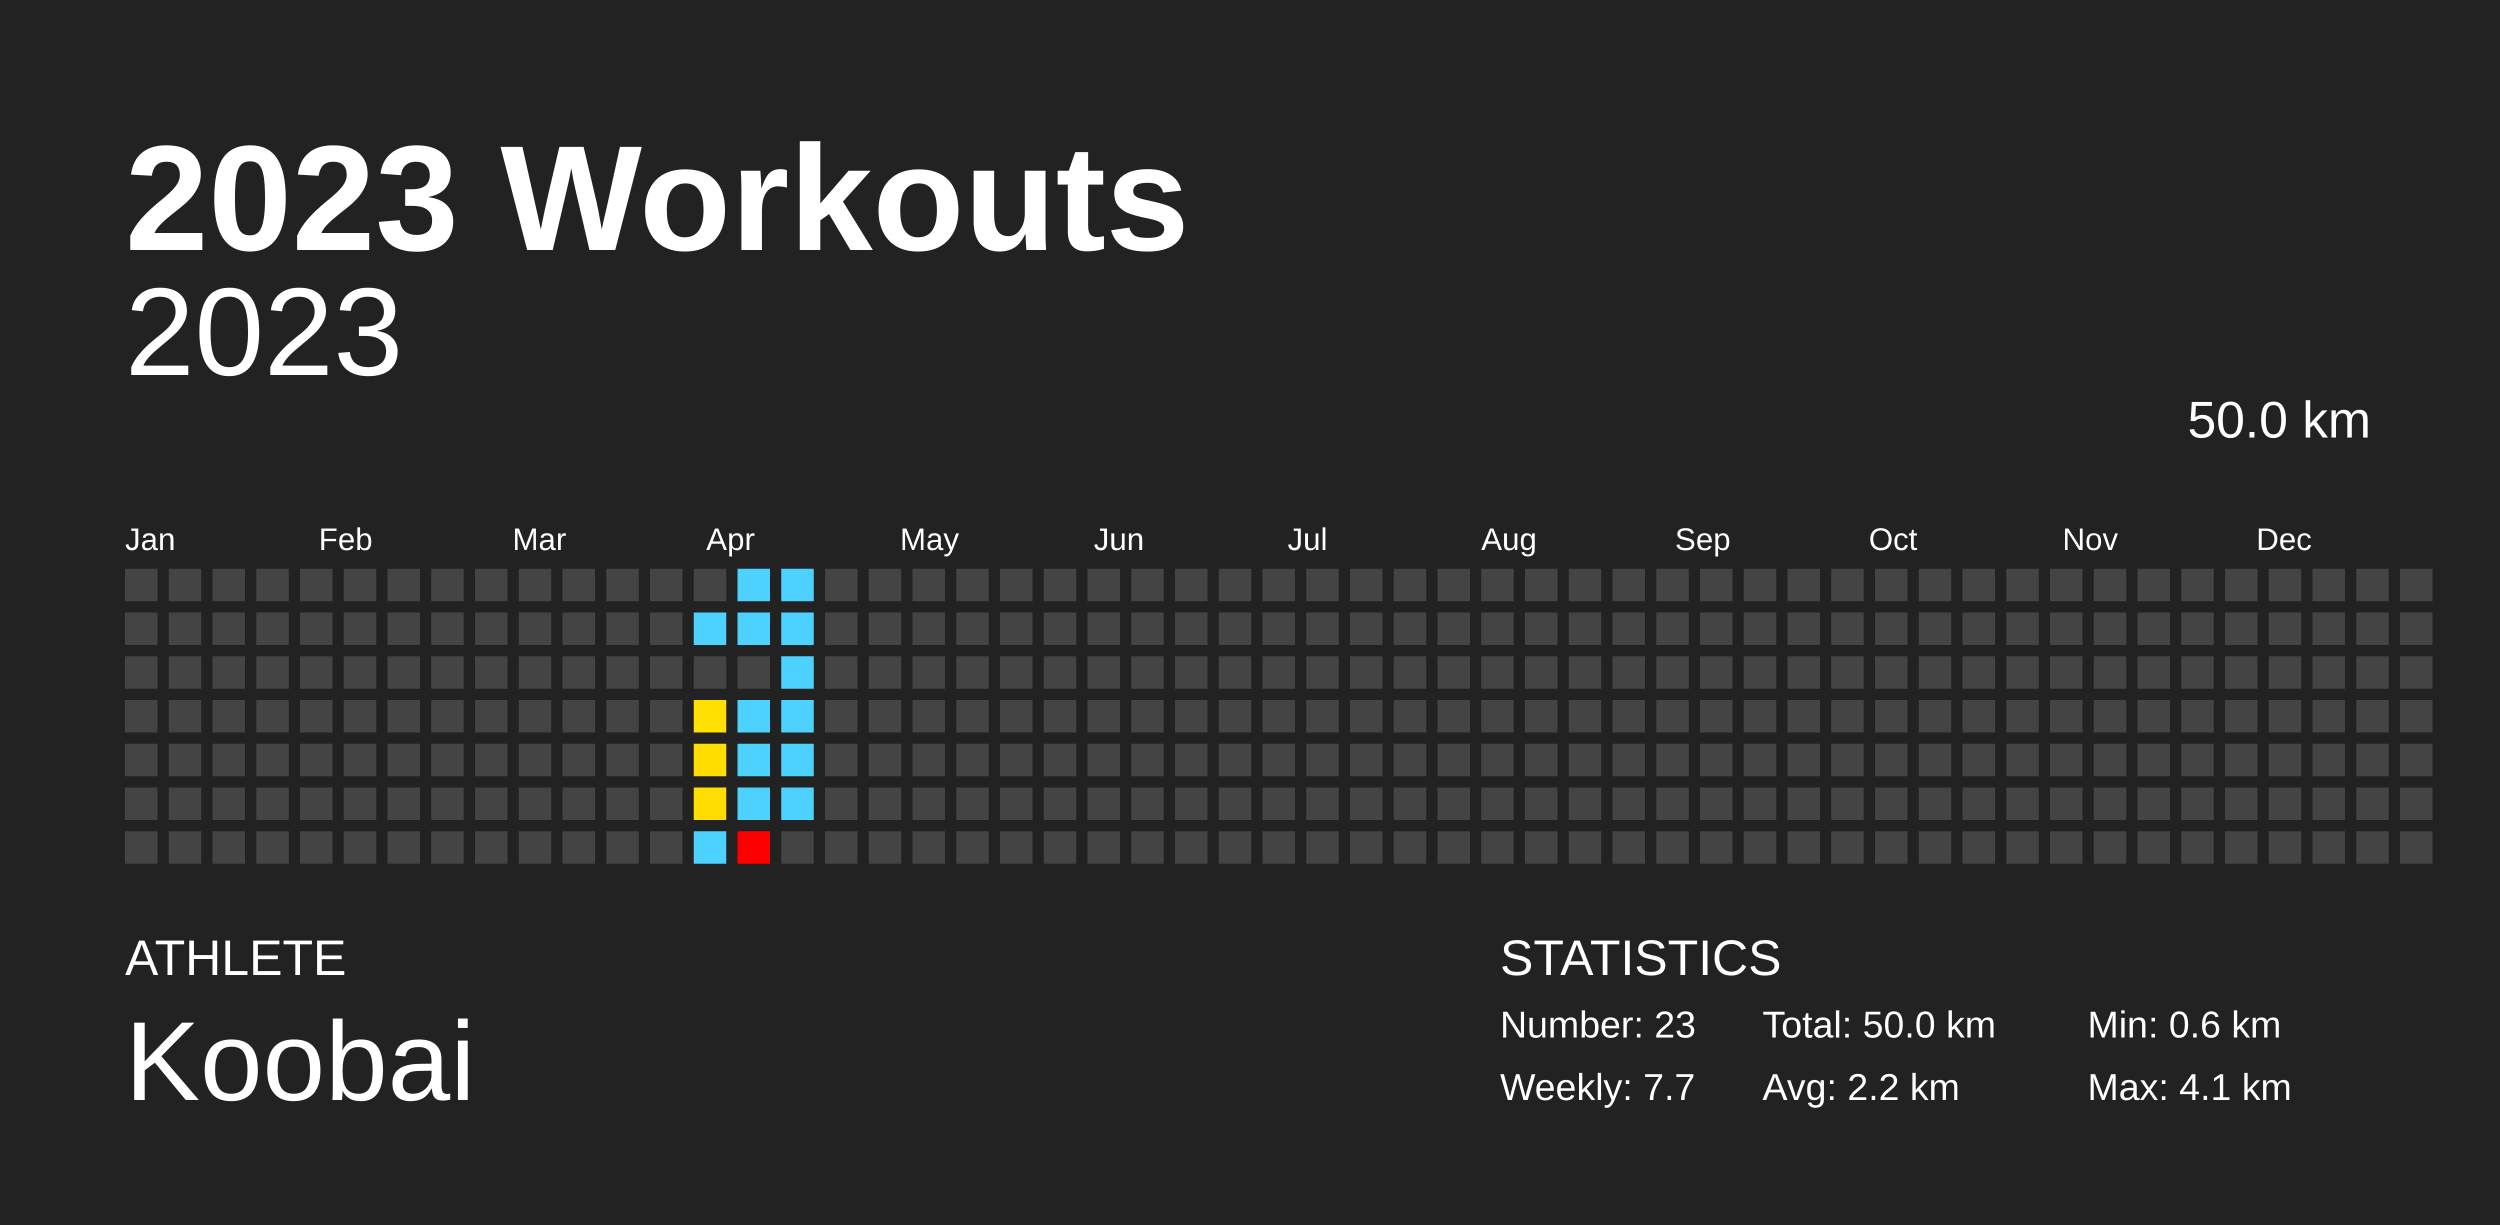
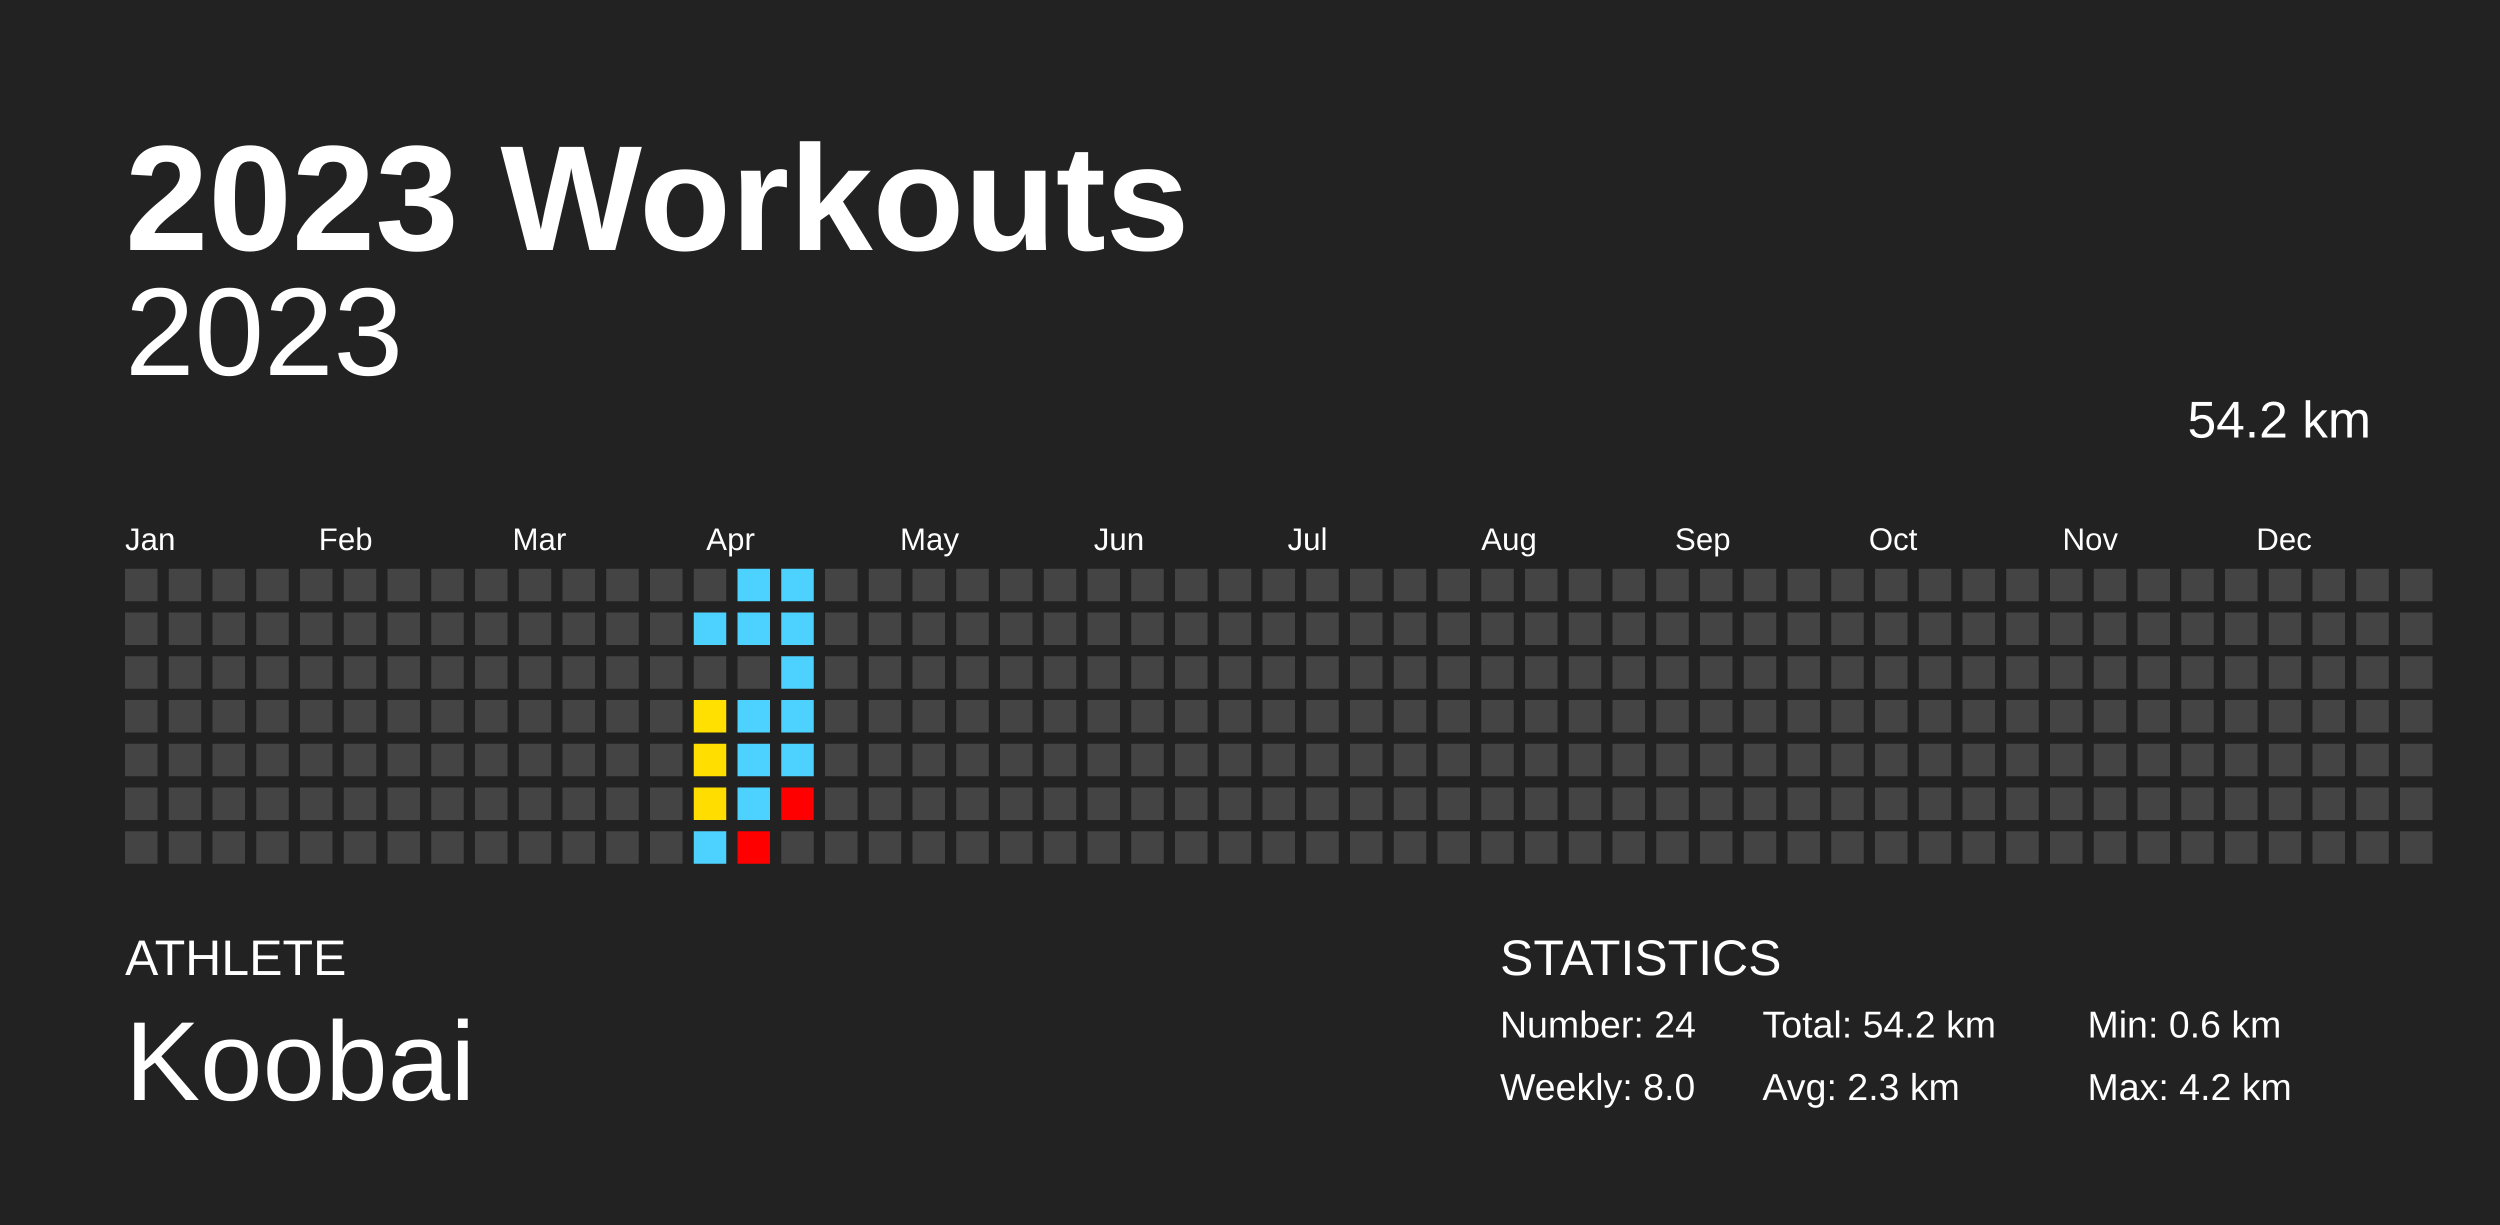
<svg xmlns="http://www.w3.org/2000/svg" baseProfile="full" height="98mm" version="1.1" viewBox="0,0,200,98" width="200mm">
  <defs />
  <rect fill="#222222" height="98" width="200" x="0" y="0" />
  <text fill="#FFFFFF" style="font-size:12px; font-family:Arial; font-weight:bold;" x="10" y="20">2023 Workouts</text>
  <text fill="#FFFFFF" style="font-size:4px; font-family:Arial" x="10" y="78">ATHLETE</text>
  <text fill="#FFFFFF" style="font-size:9px; font-family:Arial" x="10" y="88">Koobai</text>
  <text fill="#FFFFFF" style="font-size:4px; font-family:Arial" x="120" y="78">STATISTICS</text>
-   <text fill="#FFFFFF" style="font-size:3px; font-family:Arial" x="120" y="83">Number: 23</text>
-   <text fill="#FFFFFF" style="font-size:3px; font-family:Arial" x="120" y="88">Weekly: 7.7</text>
-   <text fill="#FFFFFF" style="font-size:3px; font-family:Arial" x="141" y="83">Total: 50.0 km</text>
-   <text fill="#FFFFFF" style="font-size:3px; font-family:Arial" x="141" y="88">Avg: 2.2 km</text>
+   <text fill="#FFFFFF" style="font-size:3px; font-family:Arial" x="120" y="83">Number: 24</text>
+   <text fill="#FFFFFF" style="font-size:3px; font-family:Arial" x="120" y="88">Weekly: 8.0</text>
+   <text fill="#FFFFFF" style="font-size:3px; font-family:Arial" x="141" y="83">Total: 54.2 km</text>
+   <text fill="#FFFFFF" style="font-size:3px; font-family:Arial" x="141" y="88">Avg: 2.3 km</text>
  <text fill="#FFFFFF" style="font-size:3px; font-family:Arial" x="167" y="83">Min: 0.6 km</text>
-   <text fill="#FFFFFF" style="font-size:3px; font-family:Arial" x="167" y="88">Max: 4.1 km</text>
+   <text fill="#FFFFFF" style="font-size:3px; font-family:Arial" x="167" y="88">Max: 4.2 km</text>
  <text alignment-baseline="hanging" fill="#FFFFFF" style="font-size:10.0px; font-family:Arial;" x="10" y="30">2023</text>
-   <text alignment-baseline="hanging" fill="#FFFFFF" style="font-size:4.125px; font-family:Arial;" x="175" y="35">50.0 km</text>
+   <text alignment-baseline="hanging" fill="#FFFFFF" style="font-size:4.125px; font-family:Arial;" x="175" y="35">54.2 km</text>
  <text fill="#FFFFFF" style="font-size:2.5px; font-family:Arial" x="10.0" y="44">Jan</text>
  <text fill="#FFFFFF" style="font-size:2.5px; font-family:Arial" x="25.5" y="44">Feb</text>
  <text fill="#FFFFFF" style="font-size:2.5px; font-family:Arial" x="41.0" y="44">Mar</text>
  <text fill="#FFFFFF" style="font-size:2.5px; font-family:Arial" x="56.5" y="44">Apr</text>
  <text fill="#FFFFFF" style="font-size:2.5px; font-family:Arial" x="72.0" y="44">May</text>
  <text fill="#FFFFFF" style="font-size:2.5px; font-family:Arial" x="87.5" y="44">Jun</text>
  <text fill="#FFFFFF" style="font-size:2.5px; font-family:Arial" x="103.0" y="44">Jul</text>
  <text fill="#FFFFFF" style="font-size:2.5px; font-family:Arial" x="118.5" y="44">Aug</text>
  <text fill="#FFFFFF" style="font-size:2.5px; font-family:Arial" x="134.0" y="44">Sep</text>
  <text fill="#FFFFFF" style="font-size:2.5px; font-family:Arial" x="149.5" y="44">Oct</text>
  <text fill="#FFFFFF" style="font-size:2.5px; font-family:Arial" x="165.0" y="44">Nov</text>
  <text fill="#FFFFFF" style="font-size:2.5px; font-family:Arial" x="180.5" y="44">Dec</text>
  <rect fill="#444444" height="2.6" width="2.6" x="10.0" y="45.5" />
  <rect fill="#444444" height="2.6" width="2.6" x="10.0" y="49.0" />
  <rect fill="#444444" height="2.6" width="2.6" x="10.0" y="52.5" />
  <rect fill="#444444" height="2.6" width="2.6" x="10.0" y="56.0" />
  <rect fill="#444444" height="2.6" width="2.6" x="10.0" y="59.5" />
  <rect fill="#444444" height="2.6" width="2.6" x="10.0" y="63.0" />
  <rect fill="#444444" height="2.6" width="2.6" x="10.0" y="66.5" />
  <rect fill="#444444" height="2.6" width="2.6" x="13.5" y="45.5" />
  <rect fill="#444444" height="2.6" width="2.6" x="13.5" y="49.0" />
  <rect fill="#444444" height="2.6" width="2.6" x="13.5" y="52.5" />
  <rect fill="#444444" height="2.6" width="2.6" x="13.5" y="56.0" />
  <rect fill="#444444" height="2.6" width="2.6" x="13.5" y="59.5" />
  <rect fill="#444444" height="2.6" width="2.6" x="13.5" y="63.0" />
  <rect fill="#444444" height="2.6" width="2.6" x="13.5" y="66.5" />
  <rect fill="#444444" height="2.6" width="2.6" x="17.0" y="45.5" />
  <rect fill="#444444" height="2.6" width="2.6" x="17.0" y="49.0" />
  <rect fill="#444444" height="2.6" width="2.6" x="17.0" y="52.5" />
  <rect fill="#444444" height="2.6" width="2.6" x="17.0" y="56.0" />
  <rect fill="#444444" height="2.6" width="2.6" x="17.0" y="59.5" />
  <rect fill="#444444" height="2.6" width="2.6" x="17.0" y="63.0" />
  <rect fill="#444444" height="2.6" width="2.6" x="17.0" y="66.5" />
  <rect fill="#444444" height="2.6" width="2.6" x="20.5" y="45.5" />
  <rect fill="#444444" height="2.6" width="2.6" x="20.5" y="49.0" />
  <rect fill="#444444" height="2.6" width="2.6" x="20.5" y="52.5" />
  <rect fill="#444444" height="2.6" width="2.6" x="20.5" y="56.0" />
  <rect fill="#444444" height="2.6" width="2.6" x="20.5" y="59.5" />
  <rect fill="#444444" height="2.6" width="2.6" x="20.5" y="63.0" />
  <rect fill="#444444" height="2.6" width="2.6" x="20.5" y="66.5" />
  <rect fill="#444444" height="2.6" width="2.6" x="24.0" y="45.5" />
  <rect fill="#444444" height="2.6" width="2.6" x="24.0" y="49.0" />
  <rect fill="#444444" height="2.6" width="2.6" x="24.0" y="52.5" />
  <rect fill="#444444" height="2.6" width="2.6" x="24.0" y="56.0" />
  <rect fill="#444444" height="2.6" width="2.6" x="24.0" y="59.5" />
  <rect fill="#444444" height="2.6" width="2.6" x="24.0" y="63.0" />
  <rect fill="#444444" height="2.6" width="2.6" x="24.0" y="66.5" />
  <rect fill="#444444" height="2.6" width="2.6" x="27.5" y="45.5" />
  <rect fill="#444444" height="2.6" width="2.6" x="27.5" y="49.0" />
  <rect fill="#444444" height="2.6" width="2.6" x="27.5" y="52.5" />
  <rect fill="#444444" height="2.6" width="2.6" x="27.5" y="56.0" />
  <rect fill="#444444" height="2.6" width="2.6" x="27.5" y="59.5" />
  <rect fill="#444444" height="2.6" width="2.6" x="27.5" y="63.0" />
  <rect fill="#444444" height="2.6" width="2.6" x="27.5" y="66.5" />
  <rect fill="#444444" height="2.6" width="2.6" x="31.0" y="45.5" />
  <rect fill="#444444" height="2.6" width="2.6" x="31.0" y="49.0" />
  <rect fill="#444444" height="2.6" width="2.6" x="31.0" y="52.5" />
  <rect fill="#444444" height="2.6" width="2.6" x="31.0" y="56.0" />
  <rect fill="#444444" height="2.6" width="2.6" x="31.0" y="59.5" />
  <rect fill="#444444" height="2.6" width="2.6" x="31.0" y="63.0" />
  <rect fill="#444444" height="2.6" width="2.6" x="31.0" y="66.5" />
  <rect fill="#444444" height="2.6" width="2.6" x="34.5" y="45.5" />
  <rect fill="#444444" height="2.6" width="2.6" x="34.5" y="49.0" />
  <rect fill="#444444" height="2.6" width="2.6" x="34.5" y="52.5" />
  <rect fill="#444444" height="2.6" width="2.6" x="34.5" y="56.0" />
  <rect fill="#444444" height="2.6" width="2.6" x="34.5" y="59.5" />
  <rect fill="#444444" height="2.6" width="2.6" x="34.5" y="63.0" />
  <rect fill="#444444" height="2.6" width="2.6" x="34.5" y="66.5" />
  <rect fill="#444444" height="2.6" width="2.6" x="38.0" y="45.5" />
  <rect fill="#444444" height="2.6" width="2.6" x="38.0" y="49.0" />
  <rect fill="#444444" height="2.6" width="2.6" x="38.0" y="52.5" />
  <rect fill="#444444" height="2.6" width="2.6" x="38.0" y="56.0" />
  <rect fill="#444444" height="2.6" width="2.6" x="38.0" y="59.5" />
  <rect fill="#444444" height="2.6" width="2.6" x="38.0" y="63.0" />
  <rect fill="#444444" height="2.6" width="2.6" x="38.0" y="66.5" />
  <rect fill="#444444" height="2.6" width="2.6" x="41.5" y="45.5" />
  <rect fill="#444444" height="2.6" width="2.6" x="41.5" y="49.0" />
  <rect fill="#444444" height="2.6" width="2.6" x="41.5" y="52.5" />
  <rect fill="#444444" height="2.6" width="2.6" x="41.5" y="56.0" />
  <rect fill="#444444" height="2.6" width="2.6" x="41.5" y="59.5" />
  <rect fill="#444444" height="2.6" width="2.6" x="41.5" y="63.0" />
  <rect fill="#444444" height="2.6" width="2.6" x="41.5" y="66.5" />
  <rect fill="#444444" height="2.6" width="2.6" x="45.0" y="45.5" />
  <rect fill="#444444" height="2.6" width="2.6" x="45.0" y="49.0" />
  <rect fill="#444444" height="2.6" width="2.6" x="45.0" y="52.5" />
  <rect fill="#444444" height="2.6" width="2.6" x="45.0" y="56.0" />
  <rect fill="#444444" height="2.6" width="2.6" x="45.0" y="59.5" />
  <rect fill="#444444" height="2.6" width="2.6" x="45.0" y="63.0" />
  <rect fill="#444444" height="2.6" width="2.6" x="45.0" y="66.5" />
  <rect fill="#444444" height="2.6" width="2.6" x="48.5" y="45.5" />
  <rect fill="#444444" height="2.6" width="2.6" x="48.5" y="49.0" />
  <rect fill="#444444" height="2.6" width="2.6" x="48.5" y="52.5" />
  <rect fill="#444444" height="2.6" width="2.6" x="48.5" y="56.0" />
  <rect fill="#444444" height="2.6" width="2.6" x="48.5" y="59.5" />
  <rect fill="#444444" height="2.6" width="2.6" x="48.5" y="63.0" />
  <rect fill="#444444" height="2.6" width="2.6" x="48.5" y="66.5" />
  <rect fill="#444444" height="2.6" width="2.6" x="52.0" y="45.5" />
  <rect fill="#444444" height="2.6" width="2.6" x="52.0" y="49.0" />
  <rect fill="#444444" height="2.6" width="2.6" x="52.0" y="52.5" />
  <rect fill="#444444" height="2.6" width="2.6" x="52.0" y="56.0" />
  <rect fill="#444444" height="2.6" width="2.6" x="52.0" y="59.5" />
  <rect fill="#444444" height="2.6" width="2.6" x="52.0" y="63.0" />
  <rect fill="#444444" height="2.6" width="2.6" x="52.0" y="66.5" />
  <rect fill="#444444" height="2.6" width="2.6" x="55.5" y="45.5" />
  <rect fill="#4dd2ff" height="2.6" width="2.6" x="55.5" y="49.0" />
  <rect fill="#444444" height="2.6" width="2.6" x="55.5" y="52.5" />
  <rect fill="#ffe000" height="2.6" width="2.6" x="55.5" y="56.0" />
  <rect fill="#ffde00" height="2.6" width="2.6" x="55.5" y="59.5" />
  <rect fill="#ffdd00" height="2.6" width="2.6" x="55.5" y="63.0" />
  <rect fill="#4dd2ff" height="2.6" width="2.6" x="55.5" y="66.5" />
  <rect fill="#4dd2ff" height="2.6" width="2.6" x="59.0" y="45.5" />
  <rect fill="#4dd2ff" height="2.6" width="2.6" x="59.0" y="49.0" />
  <rect fill="#444444" height="2.6" width="2.6" x="59.0" y="52.5" />
  <rect fill="#4dd2ff" height="2.6" width="2.6" x="59.0" y="56.0" />
  <rect fill="#4dd2ff" height="2.6" width="2.6" x="59.0" y="59.5" />
  <rect fill="#4dd2ff" height="2.6" width="2.6" x="59.0" y="63.0" />
  <rect fill="red" height="2.6" width="2.6" x="59.0" y="66.5" />
  <rect fill="#4dd2ff" height="2.6" width="2.6" x="62.5" y="45.5" />
  <rect fill="#4dd2ff" height="2.6" width="2.6" x="62.5" y="49.0" />
  <rect fill="#4dd2ff" height="2.6" width="2.6" x="62.5" y="52.5" />
  <rect fill="#4dd2ff" height="2.6" width="2.6" x="62.5" y="56.0" />
  <rect fill="#4dd2ff" height="2.6" width="2.6" x="62.5" y="59.5" />
-   <rect fill="#4dd2ff" height="2.6" width="2.6" x="62.5" y="63.0" />
+   <rect fill="red" height="2.6" width="2.6" x="62.5" y="63.0" />
  <rect fill="#444444" height="2.6" width="2.6" x="62.5" y="66.5" />
  <rect fill="#444444" height="2.6" width="2.6" x="66.0" y="45.5" />
  <rect fill="#444444" height="2.6" width="2.6" x="66.0" y="49.0" />
  <rect fill="#444444" height="2.6" width="2.6" x="66.0" y="52.5" />
  <rect fill="#444444" height="2.6" width="2.6" x="66.0" y="56.0" />
  <rect fill="#444444" height="2.6" width="2.6" x="66.0" y="59.5" />
  <rect fill="#444444" height="2.6" width="2.6" x="66.0" y="63.0" />
  <rect fill="#444444" height="2.6" width="2.6" x="66.0" y="66.5" />
  <rect fill="#444444" height="2.6" width="2.6" x="69.5" y="45.5" />
  <rect fill="#444444" height="2.6" width="2.6" x="69.5" y="49.0" />
  <rect fill="#444444" height="2.6" width="2.6" x="69.5" y="52.5" />
  <rect fill="#444444" height="2.6" width="2.6" x="69.5" y="56.0" />
  <rect fill="#444444" height="2.6" width="2.6" x="69.5" y="59.5" />
  <rect fill="#444444" height="2.6" width="2.6" x="69.5" y="63.0" />
  <rect fill="#444444" height="2.6" width="2.6" x="69.5" y="66.5" />
  <rect fill="#444444" height="2.6" width="2.6" x="73.0" y="45.5" />
  <rect fill="#444444" height="2.6" width="2.6" x="73.0" y="49.0" />
  <rect fill="#444444" height="2.6" width="2.6" x="73.0" y="52.5" />
  <rect fill="#444444" height="2.6" width="2.6" x="73.0" y="56.0" />
  <rect fill="#444444" height="2.6" width="2.6" x="73.0" y="59.5" />
  <rect fill="#444444" height="2.6" width="2.6" x="73.0" y="63.0" />
  <rect fill="#444444" height="2.6" width="2.6" x="73.0" y="66.5" />
  <rect fill="#444444" height="2.6" width="2.6" x="76.5" y="45.5" />
  <rect fill="#444444" height="2.6" width="2.6" x="76.5" y="49.0" />
  <rect fill="#444444" height="2.6" width="2.6" x="76.5" y="52.5" />
  <rect fill="#444444" height="2.6" width="2.6" x="76.5" y="56.0" />
  <rect fill="#444444" height="2.6" width="2.6" x="76.5" y="59.5" />
  <rect fill="#444444" height="2.6" width="2.6" x="76.5" y="63.0" />
  <rect fill="#444444" height="2.6" width="2.6" x="76.5" y="66.5" />
  <rect fill="#444444" height="2.6" width="2.6" x="80.0" y="45.5" />
  <rect fill="#444444" height="2.6" width="2.6" x="80.0" y="49.0" />
  <rect fill="#444444" height="2.6" width="2.6" x="80.0" y="52.5" />
  <rect fill="#444444" height="2.6" width="2.6" x="80.0" y="56.0" />
  <rect fill="#444444" height="2.6" width="2.6" x="80.0" y="59.5" />
  <rect fill="#444444" height="2.6" width="2.6" x="80.0" y="63.0" />
  <rect fill="#444444" height="2.6" width="2.6" x="80.0" y="66.5" />
  <rect fill="#444444" height="2.6" width="2.6" x="83.5" y="45.5" />
  <rect fill="#444444" height="2.6" width="2.6" x="83.5" y="49.0" />
  <rect fill="#444444" height="2.6" width="2.6" x="83.5" y="52.5" />
  <rect fill="#444444" height="2.6" width="2.6" x="83.5" y="56.0" />
  <rect fill="#444444" height="2.6" width="2.6" x="83.5" y="59.5" />
  <rect fill="#444444" height="2.6" width="2.6" x="83.5" y="63.0" />
  <rect fill="#444444" height="2.6" width="2.6" x="83.5" y="66.5" />
  <rect fill="#444444" height="2.6" width="2.6" x="87.0" y="45.5" />
  <rect fill="#444444" height="2.6" width="2.6" x="87.0" y="49.0" />
  <rect fill="#444444" height="2.6" width="2.6" x="87.0" y="52.5" />
  <rect fill="#444444" height="2.6" width="2.6" x="87.0" y="56.0" />
  <rect fill="#444444" height="2.6" width="2.6" x="87.0" y="59.5" />
  <rect fill="#444444" height="2.6" width="2.6" x="87.0" y="63.0" />
  <rect fill="#444444" height="2.6" width="2.6" x="87.0" y="66.5" />
  <rect fill="#444444" height="2.6" width="2.6" x="90.5" y="45.5" />
  <rect fill="#444444" height="2.6" width="2.6" x="90.5" y="49.0" />
  <rect fill="#444444" height="2.6" width="2.6" x="90.5" y="52.5" />
  <rect fill="#444444" height="2.6" width="2.6" x="90.5" y="56.0" />
  <rect fill="#444444" height="2.6" width="2.6" x="90.5" y="59.5" />
  <rect fill="#444444" height="2.6" width="2.6" x="90.5" y="63.0" />
  <rect fill="#444444" height="2.6" width="2.6" x="90.5" y="66.5" />
  <rect fill="#444444" height="2.6" width="2.6" x="94.0" y="45.5" />
  <rect fill="#444444" height="2.6" width="2.6" x="94.0" y="49.0" />
  <rect fill="#444444" height="2.6" width="2.6" x="94.0" y="52.5" />
  <rect fill="#444444" height="2.6" width="2.6" x="94.0" y="56.0" />
  <rect fill="#444444" height="2.6" width="2.6" x="94.0" y="59.5" />
  <rect fill="#444444" height="2.6" width="2.6" x="94.0" y="63.0" />
  <rect fill="#444444" height="2.6" width="2.6" x="94.0" y="66.5" />
  <rect fill="#444444" height="2.6" width="2.6" x="97.5" y="45.5" />
  <rect fill="#444444" height="2.6" width="2.6" x="97.5" y="49.0" />
  <rect fill="#444444" height="2.6" width="2.6" x="97.5" y="52.5" />
  <rect fill="#444444" height="2.6" width="2.6" x="97.5" y="56.0" />
  <rect fill="#444444" height="2.6" width="2.6" x="97.5" y="59.5" />
  <rect fill="#444444" height="2.6" width="2.6" x="97.5" y="63.0" />
  <rect fill="#444444" height="2.6" width="2.6" x="97.5" y="66.5" />
  <rect fill="#444444" height="2.6" width="2.6" x="101.0" y="45.5" />
  <rect fill="#444444" height="2.6" width="2.6" x="101.0" y="49.0" />
  <rect fill="#444444" height="2.6" width="2.6" x="101.0" y="52.5" />
  <rect fill="#444444" height="2.6" width="2.6" x="101.0" y="56.0" />
  <rect fill="#444444" height="2.6" width="2.6" x="101.0" y="59.5" />
  <rect fill="#444444" height="2.6" width="2.6" x="101.0" y="63.0" />
  <rect fill="#444444" height="2.6" width="2.6" x="101.0" y="66.5" />
  <rect fill="#444444" height="2.6" width="2.6" x="104.5" y="45.5" />
  <rect fill="#444444" height="2.6" width="2.6" x="104.5" y="49.0" />
  <rect fill="#444444" height="2.6" width="2.6" x="104.5" y="52.5" />
  <rect fill="#444444" height="2.6" width="2.6" x="104.5" y="56.0" />
  <rect fill="#444444" height="2.6" width="2.6" x="104.5" y="59.5" />
  <rect fill="#444444" height="2.6" width="2.6" x="104.5" y="63.0" />
  <rect fill="#444444" height="2.6" width="2.6" x="104.5" y="66.5" />
  <rect fill="#444444" height="2.6" width="2.6" x="108.0" y="45.5" />
  <rect fill="#444444" height="2.6" width="2.6" x="108.0" y="49.0" />
  <rect fill="#444444" height="2.6" width="2.6" x="108.0" y="52.5" />
  <rect fill="#444444" height="2.6" width="2.6" x="108.0" y="56.0" />
  <rect fill="#444444" height="2.6" width="2.6" x="108.0" y="59.5" />
  <rect fill="#444444" height="2.6" width="2.6" x="108.0" y="63.0" />
  <rect fill="#444444" height="2.6" width="2.6" x="108.0" y="66.5" />
  <rect fill="#444444" height="2.6" width="2.6" x="111.5" y="45.5" />
  <rect fill="#444444" height="2.6" width="2.6" x="111.5" y="49.0" />
  <rect fill="#444444" height="2.6" width="2.6" x="111.5" y="52.5" />
  <rect fill="#444444" height="2.6" width="2.6" x="111.5" y="56.0" />
  <rect fill="#444444" height="2.6" width="2.6" x="111.5" y="59.5" />
  <rect fill="#444444" height="2.6" width="2.6" x="111.5" y="63.0" />
  <rect fill="#444444" height="2.6" width="2.6" x="111.5" y="66.5" />
  <rect fill="#444444" height="2.6" width="2.6" x="115.0" y="45.5" />
  <rect fill="#444444" height="2.6" width="2.6" x="115.0" y="49.0" />
  <rect fill="#444444" height="2.6" width="2.6" x="115.0" y="52.5" />
  <rect fill="#444444" height="2.6" width="2.6" x="115.0" y="56.0" />
  <rect fill="#444444" height="2.6" width="2.6" x="115.0" y="59.5" />
  <rect fill="#444444" height="2.6" width="2.6" x="115.0" y="63.0" />
  <rect fill="#444444" height="2.6" width="2.6" x="115.0" y="66.5" />
  <rect fill="#444444" height="2.6" width="2.6" x="118.5" y="45.5" />
  <rect fill="#444444" height="2.6" width="2.6" x="118.5" y="49.0" />
  <rect fill="#444444" height="2.6" width="2.6" x="118.5" y="52.5" />
  <rect fill="#444444" height="2.6" width="2.6" x="118.5" y="56.0" />
  <rect fill="#444444" height="2.6" width="2.6" x="118.5" y="59.5" />
  <rect fill="#444444" height="2.6" width="2.6" x="118.5" y="63.0" />
  <rect fill="#444444" height="2.6" width="2.6" x="118.5" y="66.5" />
  <rect fill="#444444" height="2.6" width="2.6" x="122.0" y="45.5" />
  <rect fill="#444444" height="2.6" width="2.6" x="122.0" y="49.0" />
  <rect fill="#444444" height="2.6" width="2.6" x="122.0" y="52.5" />
  <rect fill="#444444" height="2.6" width="2.6" x="122.0" y="56.0" />
  <rect fill="#444444" height="2.6" width="2.6" x="122.0" y="59.5" />
  <rect fill="#444444" height="2.6" width="2.6" x="122.0" y="63.0" />
  <rect fill="#444444" height="2.6" width="2.6" x="122.0" y="66.5" />
  <rect fill="#444444" height="2.6" width="2.6" x="125.5" y="45.5" />
  <rect fill="#444444" height="2.6" width="2.6" x="125.5" y="49.0" />
  <rect fill="#444444" height="2.6" width="2.6" x="125.5" y="52.5" />
  <rect fill="#444444" height="2.6" width="2.6" x="125.5" y="56.0" />
  <rect fill="#444444" height="2.6" width="2.6" x="125.5" y="59.5" />
  <rect fill="#444444" height="2.6" width="2.6" x="125.5" y="63.0" />
  <rect fill="#444444" height="2.6" width="2.6" x="125.5" y="66.5" />
  <rect fill="#444444" height="2.6" width="2.6" x="129.0" y="45.5" />
  <rect fill="#444444" height="2.6" width="2.6" x="129.0" y="49.0" />
  <rect fill="#444444" height="2.6" width="2.6" x="129.0" y="52.5" />
  <rect fill="#444444" height="2.6" width="2.6" x="129.0" y="56.0" />
  <rect fill="#444444" height="2.6" width="2.6" x="129.0" y="59.5" />
  <rect fill="#444444" height="2.6" width="2.6" x="129.0" y="63.0" />
  <rect fill="#444444" height="2.6" width="2.6" x="129.0" y="66.5" />
  <rect fill="#444444" height="2.6" width="2.6" x="132.5" y="45.5" />
  <rect fill="#444444" height="2.6" width="2.6" x="132.5" y="49.0" />
  <rect fill="#444444" height="2.6" width="2.6" x="132.5" y="52.5" />
  <rect fill="#444444" height="2.6" width="2.6" x="132.5" y="56.0" />
  <rect fill="#444444" height="2.6" width="2.6" x="132.5" y="59.5" />
  <rect fill="#444444" height="2.6" width="2.6" x="132.5" y="63.0" />
  <rect fill="#444444" height="2.6" width="2.6" x="132.5" y="66.5" />
  <rect fill="#444444" height="2.6" width="2.6" x="136.0" y="45.5" />
  <rect fill="#444444" height="2.6" width="2.6" x="136.0" y="49.0" />
  <rect fill="#444444" height="2.6" width="2.6" x="136.0" y="52.5" />
  <rect fill="#444444" height="2.6" width="2.6" x="136.0" y="56.0" />
  <rect fill="#444444" height="2.6" width="2.6" x="136.0" y="59.5" />
  <rect fill="#444444" height="2.6" width="2.6" x="136.0" y="63.0" />
  <rect fill="#444444" height="2.6" width="2.6" x="136.0" y="66.5" />
  <rect fill="#444444" height="2.6" width="2.6" x="139.5" y="45.5" />
  <rect fill="#444444" height="2.6" width="2.6" x="139.5" y="49.0" />
  <rect fill="#444444" height="2.6" width="2.6" x="139.5" y="52.5" />
  <rect fill="#444444" height="2.6" width="2.6" x="139.5" y="56.0" />
  <rect fill="#444444" height="2.6" width="2.6" x="139.5" y="59.5" />
  <rect fill="#444444" height="2.6" width="2.6" x="139.5" y="63.0" />
  <rect fill="#444444" height="2.6" width="2.6" x="139.5" y="66.5" />
  <rect fill="#444444" height="2.6" width="2.6" x="143.0" y="45.5" />
  <rect fill="#444444" height="2.6" width="2.6" x="143.0" y="49.0" />
  <rect fill="#444444" height="2.6" width="2.6" x="143.0" y="52.5" />
  <rect fill="#444444" height="2.6" width="2.6" x="143.0" y="56.0" />
  <rect fill="#444444" height="2.6" width="2.6" x="143.0" y="59.5" />
  <rect fill="#444444" height="2.6" width="2.6" x="143.0" y="63.0" />
  <rect fill="#444444" height="2.6" width="2.6" x="143.0" y="66.5" />
  <rect fill="#444444" height="2.6" width="2.6" x="146.5" y="45.5" />
  <rect fill="#444444" height="2.6" width="2.6" x="146.5" y="49.0" />
  <rect fill="#444444" height="2.6" width="2.6" x="146.5" y="52.5" />
  <rect fill="#444444" height="2.6" width="2.6" x="146.5" y="56.0" />
  <rect fill="#444444" height="2.6" width="2.6" x="146.5" y="59.5" />
  <rect fill="#444444" height="2.6" width="2.6" x="146.5" y="63.0" />
  <rect fill="#444444" height="2.6" width="2.6" x="146.5" y="66.5" />
  <rect fill="#444444" height="2.6" width="2.6" x="150.0" y="45.5" />
  <rect fill="#444444" height="2.6" width="2.6" x="150.0" y="49.0" />
  <rect fill="#444444" height="2.6" width="2.6" x="150.0" y="52.5" />
  <rect fill="#444444" height="2.6" width="2.6" x="150.0" y="56.0" />
  <rect fill="#444444" height="2.6" width="2.6" x="150.0" y="59.5" />
  <rect fill="#444444" height="2.6" width="2.6" x="150.0" y="63.0" />
  <rect fill="#444444" height="2.6" width="2.6" x="150.0" y="66.5" />
  <rect fill="#444444" height="2.6" width="2.6" x="153.5" y="45.5" />
  <rect fill="#444444" height="2.6" width="2.6" x="153.5" y="49.0" />
  <rect fill="#444444" height="2.6" width="2.6" x="153.5" y="52.5" />
  <rect fill="#444444" height="2.6" width="2.6" x="153.5" y="56.0" />
  <rect fill="#444444" height="2.6" width="2.6" x="153.5" y="59.5" />
  <rect fill="#444444" height="2.6" width="2.6" x="153.5" y="63.0" />
  <rect fill="#444444" height="2.6" width="2.6" x="153.5" y="66.5" />
  <rect fill="#444444" height="2.6" width="2.6" x="157.0" y="45.5" />
  <rect fill="#444444" height="2.6" width="2.6" x="157.0" y="49.0" />
  <rect fill="#444444" height="2.6" width="2.6" x="157.0" y="52.5" />
  <rect fill="#444444" height="2.6" width="2.6" x="157.0" y="56.0" />
  <rect fill="#444444" height="2.6" width="2.6" x="157.0" y="59.5" />
  <rect fill="#444444" height="2.6" width="2.6" x="157.0" y="63.0" />
  <rect fill="#444444" height="2.6" width="2.6" x="157.0" y="66.5" />
  <rect fill="#444444" height="2.6" width="2.6" x="160.5" y="45.5" />
  <rect fill="#444444" height="2.6" width="2.6" x="160.5" y="49.0" />
  <rect fill="#444444" height="2.6" width="2.6" x="160.5" y="52.5" />
  <rect fill="#444444" height="2.6" width="2.6" x="160.5" y="56.0" />
  <rect fill="#444444" height="2.6" width="2.6" x="160.5" y="59.5" />
  <rect fill="#444444" height="2.6" width="2.6" x="160.5" y="63.0" />
  <rect fill="#444444" height="2.6" width="2.6" x="160.5" y="66.5" />
  <rect fill="#444444" height="2.6" width="2.6" x="164.0" y="45.5" />
  <rect fill="#444444" height="2.6" width="2.6" x="164.0" y="49.0" />
  <rect fill="#444444" height="2.6" width="2.6" x="164.0" y="52.5" />
  <rect fill="#444444" height="2.6" width="2.6" x="164.0" y="56.0" />
  <rect fill="#444444" height="2.6" width="2.6" x="164.0" y="59.5" />
  <rect fill="#444444" height="2.6" width="2.6" x="164.0" y="63.0" />
  <rect fill="#444444" height="2.6" width="2.6" x="164.0" y="66.5" />
  <rect fill="#444444" height="2.6" width="2.6" x="167.5" y="45.5" />
  <rect fill="#444444" height="2.6" width="2.6" x="167.5" y="49.0" />
  <rect fill="#444444" height="2.6" width="2.6" x="167.5" y="52.5" />
  <rect fill="#444444" height="2.6" width="2.6" x="167.5" y="56.0" />
  <rect fill="#444444" height="2.6" width="2.6" x="167.5" y="59.5" />
  <rect fill="#444444" height="2.6" width="2.6" x="167.5" y="63.0" />
  <rect fill="#444444" height="2.6" width="2.6" x="167.5" y="66.5" />
  <rect fill="#444444" height="2.6" width="2.6" x="171.0" y="45.5" />
  <rect fill="#444444" height="2.6" width="2.6" x="171.0" y="49.0" />
  <rect fill="#444444" height="2.6" width="2.6" x="171.0" y="52.5" />
  <rect fill="#444444" height="2.6" width="2.6" x="171.0" y="56.0" />
  <rect fill="#444444" height="2.6" width="2.6" x="171.0" y="59.5" />
  <rect fill="#444444" height="2.6" width="2.6" x="171.0" y="63.0" />
  <rect fill="#444444" height="2.6" width="2.6" x="171.0" y="66.5" />
  <rect fill="#444444" height="2.6" width="2.6" x="174.5" y="45.5" />
  <rect fill="#444444" height="2.6" width="2.6" x="174.5" y="49.0" />
  <rect fill="#444444" height="2.6" width="2.6" x="174.5" y="52.5" />
  <rect fill="#444444" height="2.6" width="2.6" x="174.5" y="56.0" />
  <rect fill="#444444" height="2.6" width="2.6" x="174.5" y="59.5" />
  <rect fill="#444444" height="2.6" width="2.6" x="174.5" y="63.0" />
  <rect fill="#444444" height="2.6" width="2.6" x="174.5" y="66.5" />
  <rect fill="#444444" height="2.6" width="2.6" x="178.0" y="45.5" />
  <rect fill="#444444" height="2.6" width="2.6" x="178.0" y="49.0" />
  <rect fill="#444444" height="2.6" width="2.6" x="178.0" y="52.5" />
  <rect fill="#444444" height="2.6" width="2.6" x="178.0" y="56.0" />
  <rect fill="#444444" height="2.6" width="2.6" x="178.0" y="59.5" />
  <rect fill="#444444" height="2.6" width="2.6" x="178.0" y="63.0" />
  <rect fill="#444444" height="2.6" width="2.6" x="178.0" y="66.5" />
  <rect fill="#444444" height="2.6" width="2.6" x="181.5" y="45.5" />
  <rect fill="#444444" height="2.6" width="2.6" x="181.5" y="49.0" />
  <rect fill="#444444" height="2.6" width="2.6" x="181.5" y="52.5" />
  <rect fill="#444444" height="2.6" width="2.6" x="181.5" y="56.0" />
  <rect fill="#444444" height="2.6" width="2.6" x="181.5" y="59.5" />
  <rect fill="#444444" height="2.6" width="2.6" x="181.5" y="63.0" />
  <rect fill="#444444" height="2.6" width="2.6" x="181.5" y="66.5" />
  <rect fill="#444444" height="2.6" width="2.6" x="185.0" y="45.5" />
  <rect fill="#444444" height="2.6" width="2.6" x="185.0" y="49.0" />
  <rect fill="#444444" height="2.6" width="2.6" x="185.0" y="52.5" />
  <rect fill="#444444" height="2.6" width="2.6" x="185.0" y="56.0" />
  <rect fill="#444444" height="2.6" width="2.6" x="185.0" y="59.5" />
  <rect fill="#444444" height="2.6" width="2.6" x="185.0" y="63.0" />
  <rect fill="#444444" height="2.6" width="2.6" x="185.0" y="66.5" />
  <rect fill="#444444" height="2.6" width="2.6" x="188.5" y="45.5" />
  <rect fill="#444444" height="2.6" width="2.6" x="188.5" y="49.0" />
  <rect fill="#444444" height="2.6" width="2.6" x="188.5" y="52.5" />
  <rect fill="#444444" height="2.6" width="2.6" x="188.5" y="56.0" />
  <rect fill="#444444" height="2.6" width="2.6" x="188.5" y="59.5" />
  <rect fill="#444444" height="2.6" width="2.6" x="188.5" y="63.0" />
  <rect fill="#444444" height="2.6" width="2.6" x="188.5" y="66.5" />
  <rect fill="#444444" height="2.6" width="2.6" x="192.0" y="45.5" />
  <rect fill="#444444" height="2.6" width="2.6" x="192.0" y="49.0" />
  <rect fill="#444444" height="2.6" width="2.6" x="192.0" y="52.5" />
  <rect fill="#444444" height="2.6" width="2.6" x="192.0" y="56.0" />
  <rect fill="#444444" height="2.6" width="2.6" x="192.0" y="59.5" />
  <rect fill="#444444" height="2.6" width="2.6" x="192.0" y="63.0" />
  <rect fill="#444444" height="2.6" width="2.6" x="192.0" y="66.5" />
</svg>
